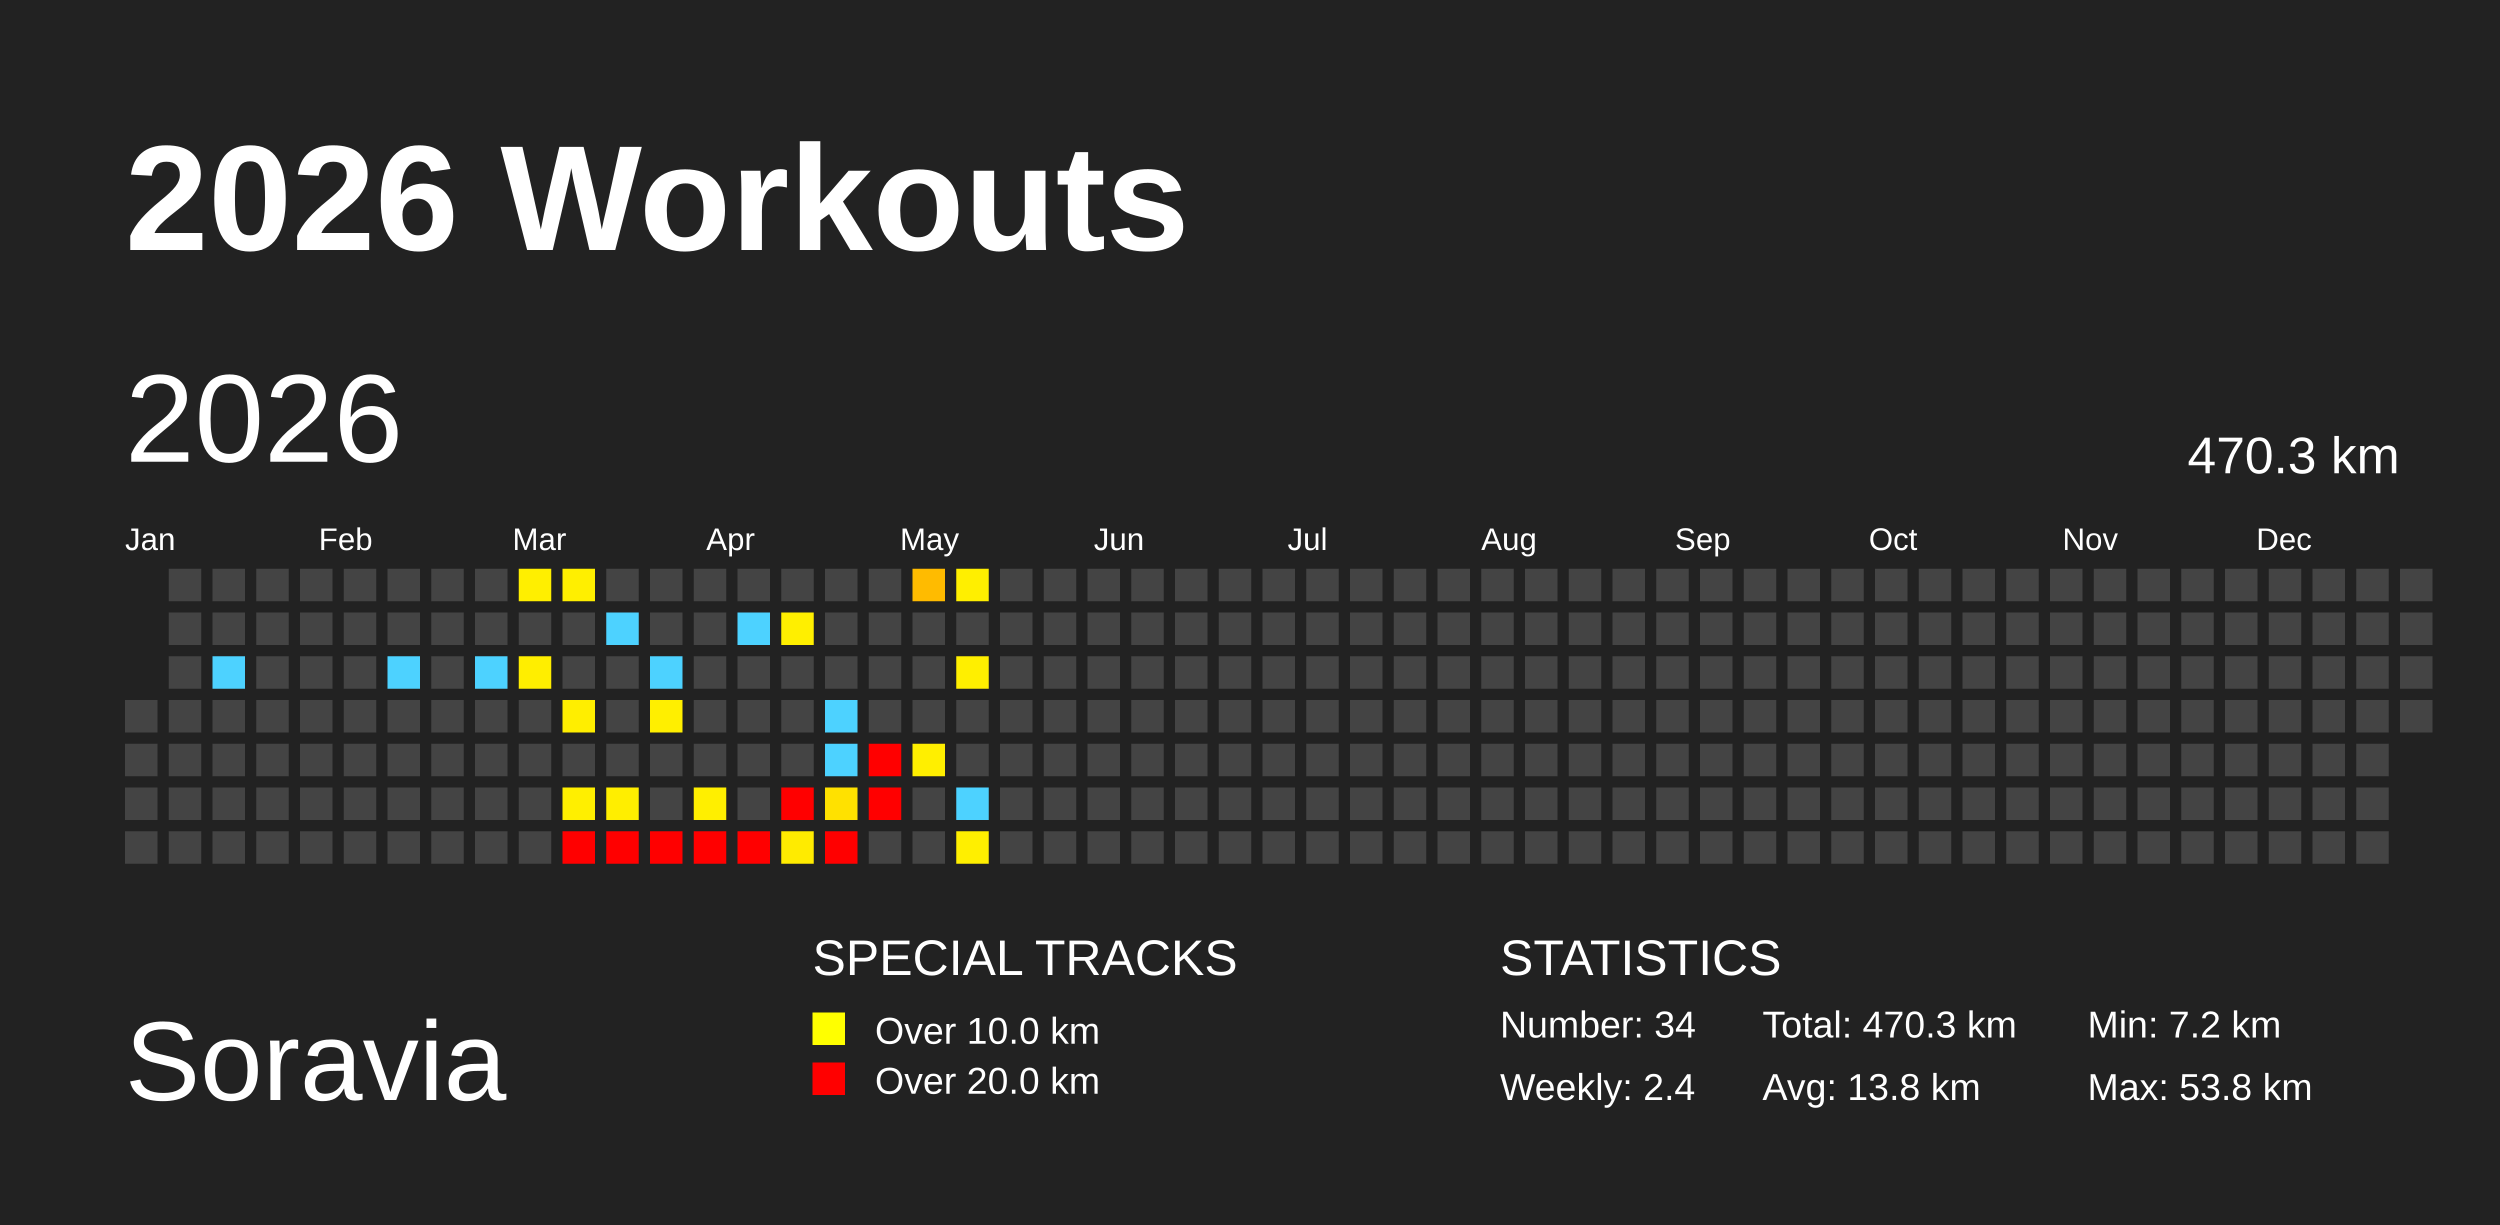
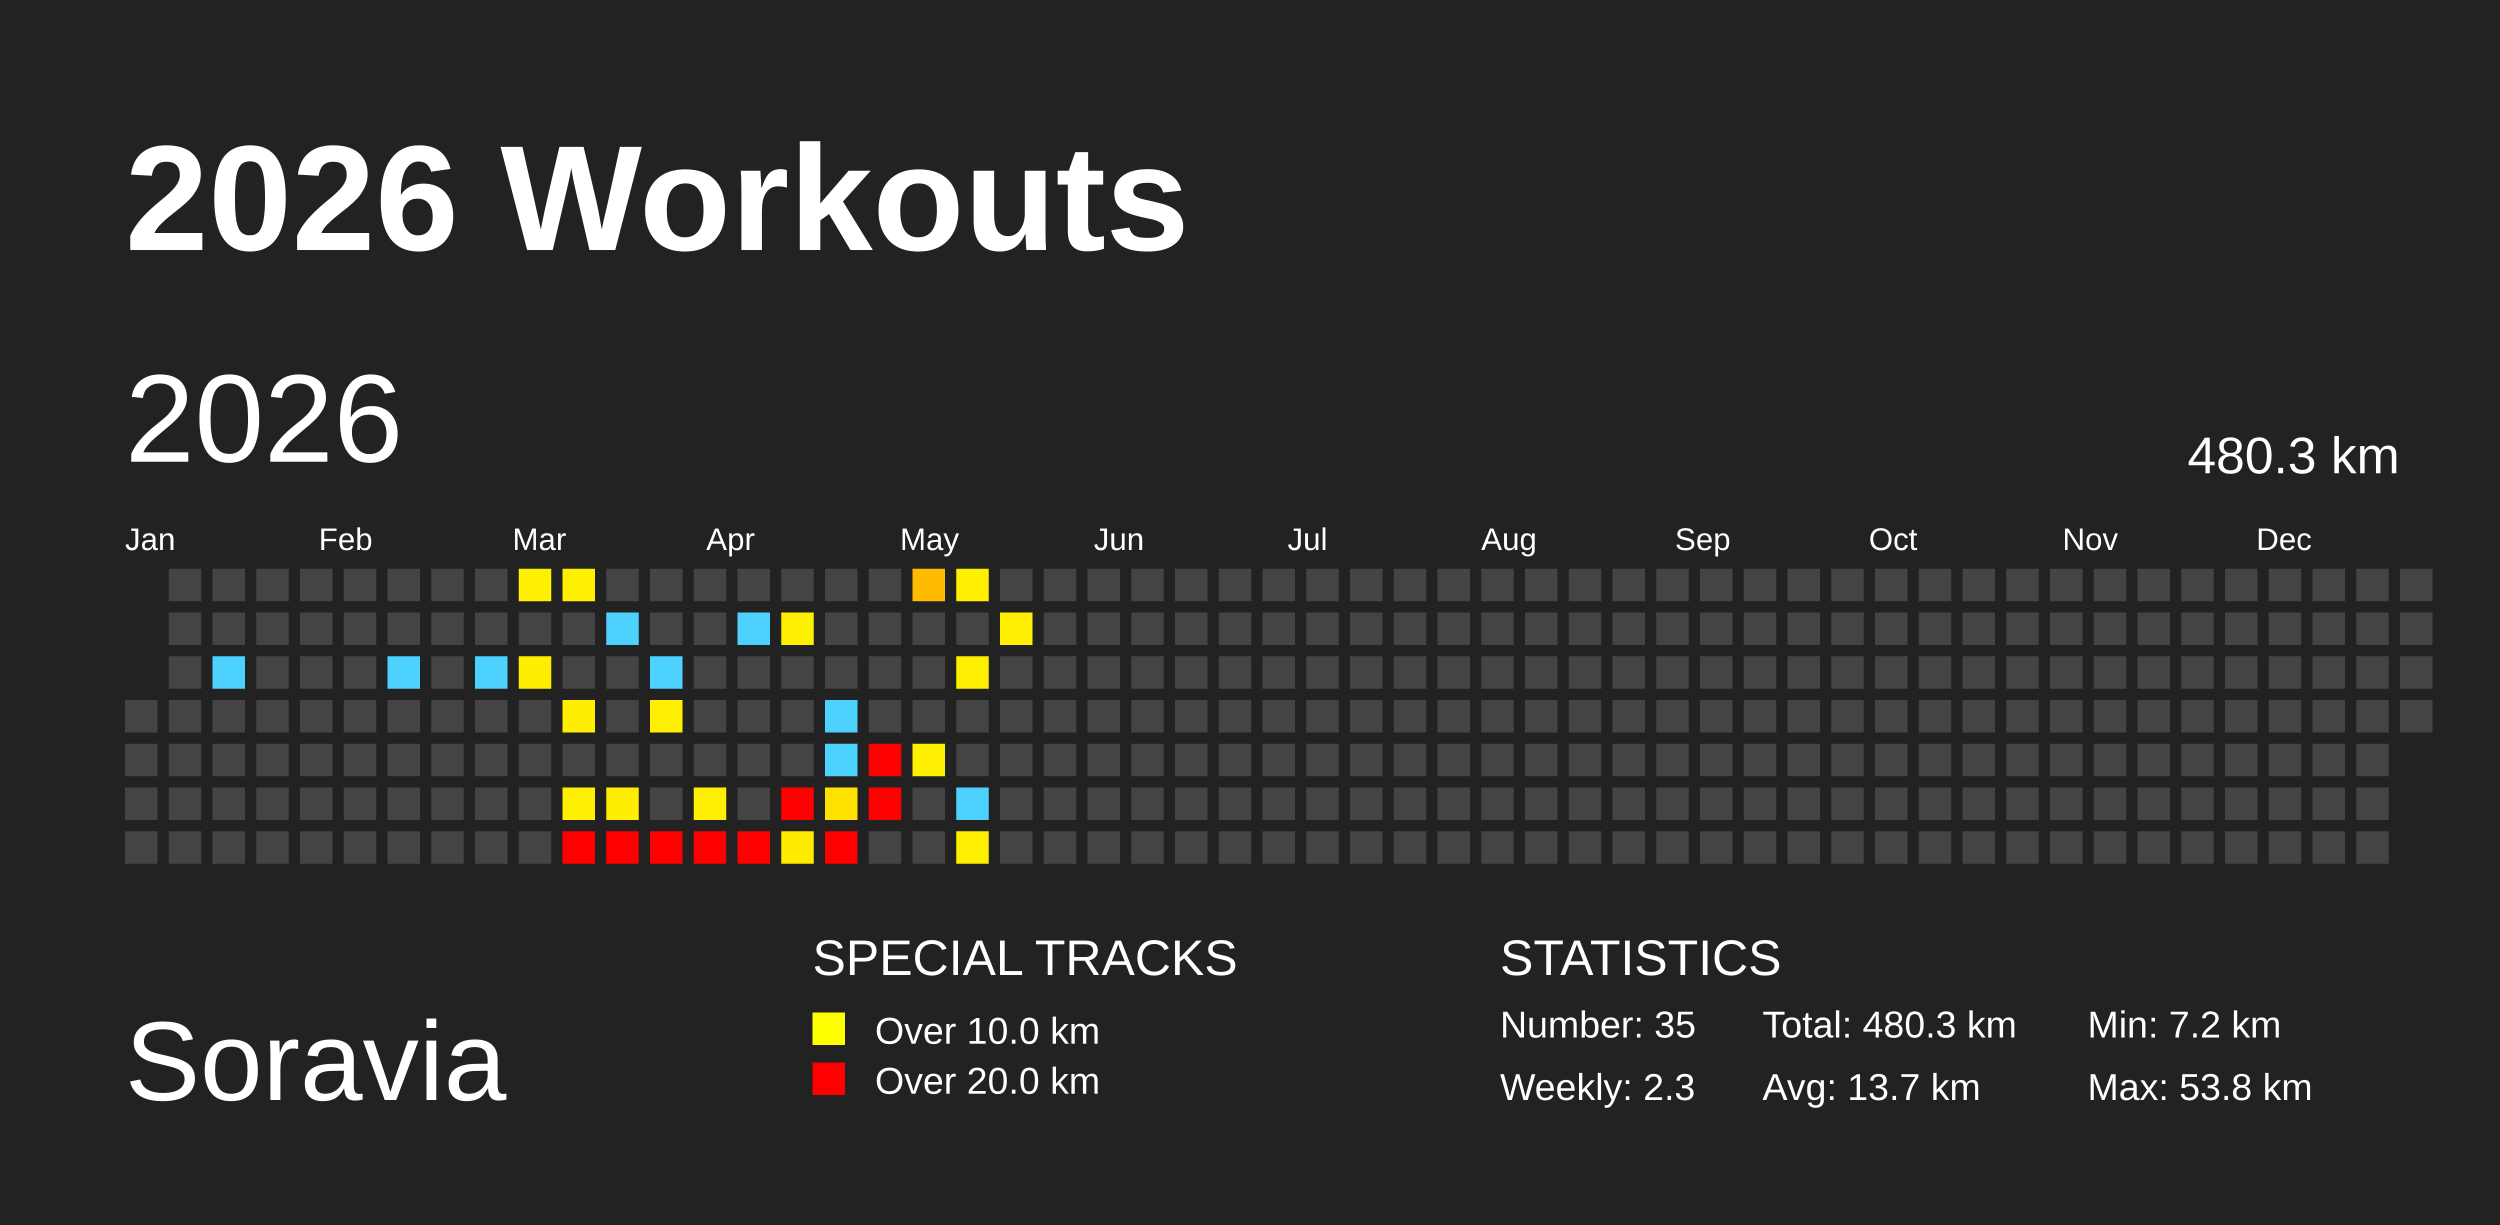
<svg xmlns="http://www.w3.org/2000/svg" baseProfile="full" height="98mm" version="1.1" viewBox="0,0,200,98" width="200mm">
  <defs />
  <rect fill="#222222" height="98" width="200" x="0" y="0" />
  <text fill="#FFFFFF" style="font-size:12px; font-family:Arial; font-weight:bold;" x="10" y="20">2026 Workouts</text>
  <text fill="#FFFFFF" style="font-size:9px; font-family:Arial" x="10" y="88">Soravia</text>
  <text fill="#FFFFFF" style="font-size:4px; font-family:Arial" x="65" y="78">SPECIAL TRACKS</text>
  <rect fill="yellow" height="2.6" width="2.6" x="65" y="81" />
  <text fill="#FFFFFF" style="font-size:3px; font-family:Arial" x="70" y="83.5">Over 10.0 km</text>
  <rect fill="red" height="2.6" width="2.6" x="65" y="85" />
  <text fill="#FFFFFF" style="font-size:3px; font-family:Arial" x="70" y="87.5">Over 20.0 km</text>
  <text fill="#FFFFFF" style="font-size:4px; font-family:Arial" x="120" y="78">STATISTICS</text>
-   <text fill="#FFFFFF" style="font-size:3px; font-family:Arial" x="120" y="83">Number: 34</text>
-   <text fill="#FFFFFF" style="font-size:3px; font-family:Arial" x="120" y="88">Weekly: 2.4</text>
-   <text fill="#FFFFFF" style="font-size:3px; font-family:Arial" x="141" y="83">Total: 470.3 km</text>
-   <text fill="#FFFFFF" style="font-size:3px; font-family:Arial" x="141" y="88">Avg: 13.8 km</text>
+   <text fill="#FFFFFF" style="font-size:3px; font-family:Arial" x="120" y="83">Number: 35</text>
+   <text fill="#FFFFFF" style="font-size:3px; font-family:Arial" x="120" y="88">Weekly: 2.3</text>
+   <text fill="#FFFFFF" style="font-size:3px; font-family:Arial" x="141" y="83">Total: 480.3 km</text>
+   <text fill="#FFFFFF" style="font-size:3px; font-family:Arial" x="141" y="88">Avg: 13.7 km</text>
  <text fill="#FFFFFF" style="font-size:3px; font-family:Arial" x="167" y="83">Min: 7.2 km</text>
  <text fill="#FFFFFF" style="font-size:3px; font-family:Arial" x="167" y="88">Max: 53.8 km</text>
  <text dominant-baseline="hanging" fill="#FFFFFF" style="font-size:10.0px; font-family:Arial;" x="10" y="30">2026</text>
-   <text dominant-baseline="hanging" fill="#FFFFFF" style="font-size:4.125px; font-family:Arial;" x="175" y="35">470.3 km</text>
+   <text dominant-baseline="hanging" fill="#FFFFFF" style="font-size:4.125px; font-family:Arial;" x="175" y="35">480.3 km</text>
  <text fill="#FFFFFF" style="font-size:2.5px; font-family:Arial" x="10.0" y="44">Jan</text>
  <text fill="#FFFFFF" style="font-size:2.5px; font-family:Arial" x="25.5" y="44">Feb</text>
  <text fill="#FFFFFF" style="font-size:2.5px; font-family:Arial" x="41.0" y="44">Mar</text>
  <text fill="#FFFFFF" style="font-size:2.5px; font-family:Arial" x="56.5" y="44">Apr</text>
  <text fill="#FFFFFF" style="font-size:2.5px; font-family:Arial" x="72.0" y="44">May</text>
  <text fill="#FFFFFF" style="font-size:2.5px; font-family:Arial" x="87.5" y="44">Jun</text>
  <text fill="#FFFFFF" style="font-size:2.5px; font-family:Arial" x="103.0" y="44">Jul</text>
  <text fill="#FFFFFF" style="font-size:2.5px; font-family:Arial" x="118.5" y="44">Aug</text>
  <text fill="#FFFFFF" style="font-size:2.5px; font-family:Arial" x="134.0" y="44">Sep</text>
  <text fill="#FFFFFF" style="font-size:2.5px; font-family:Arial" x="149.5" y="44">Oct</text>
  <text fill="#FFFFFF" style="font-size:2.5px; font-family:Arial" x="165.0" y="44">Nov</text>
  <text fill="#FFFFFF" style="font-size:2.5px; font-family:Arial" x="180.5" y="44">Dec</text>
  <rect fill="#444444" height="2.6" width="2.6" x="10.0" y="56.0" />
  <rect fill="#444444" height="2.6" width="2.6" x="10.0" y="59.5" />
  <rect fill="#444444" height="2.6" width="2.6" x="10.0" y="63.0" />
  <rect fill="#444444" height="2.6" width="2.6" x="10.0" y="66.5" />
  <rect fill="#444444" height="2.6" width="2.6" x="13.5" y="45.5" />
  <rect fill="#444444" height="2.6" width="2.6" x="13.5" y="49.0" />
  <rect fill="#444444" height="2.6" width="2.6" x="13.5" y="52.5" />
  <rect fill="#444444" height="2.6" width="2.6" x="13.5" y="56.0" />
  <rect fill="#444444" height="2.6" width="2.6" x="13.5" y="59.5" />
  <rect fill="#444444" height="2.6" width="2.6" x="13.5" y="63.0" />
  <rect fill="#444444" height="2.6" width="2.6" x="13.5" y="66.5" />
  <rect fill="#444444" height="2.6" width="2.6" x="17.0" y="45.5" />
  <rect fill="#444444" height="2.6" width="2.6" x="17.0" y="49.0" />
  <rect fill="#4dd2ff" height="2.6" width="2.6" x="17.0" y="52.5" />
  <rect fill="#444444" height="2.6" width="2.6" x="17.0" y="56.0" />
  <rect fill="#444444" height="2.6" width="2.6" x="17.0" y="59.5" />
  <rect fill="#444444" height="2.6" width="2.6" x="17.0" y="63.0" />
  <rect fill="#444444" height="2.6" width="2.6" x="17.0" y="66.5" />
  <rect fill="#444444" height="2.6" width="2.6" x="20.5" y="45.5" />
  <rect fill="#444444" height="2.6" width="2.6" x="20.5" y="49.0" />
  <rect fill="#444444" height="2.6" width="2.6" x="20.5" y="52.5" />
  <rect fill="#444444" height="2.6" width="2.6" x="20.5" y="56.0" />
  <rect fill="#444444" height="2.6" width="2.6" x="20.5" y="59.5" />
  <rect fill="#444444" height="2.6" width="2.6" x="20.5" y="63.0" />
  <rect fill="#444444" height="2.6" width="2.6" x="20.5" y="66.5" />
  <rect fill="#444444" height="2.6" width="2.6" x="24.0" y="45.5" />
  <rect fill="#444444" height="2.6" width="2.6" x="24.0" y="49.0" />
  <rect fill="#444444" height="2.6" width="2.6" x="24.0" y="52.5" />
  <rect fill="#444444" height="2.6" width="2.6" x="24.0" y="56.0" />
  <rect fill="#444444" height="2.6" width="2.6" x="24.0" y="59.5" />
  <rect fill="#444444" height="2.6" width="2.6" x="24.0" y="63.0" />
  <rect fill="#444444" height="2.6" width="2.6" x="24.0" y="66.5" />
  <rect fill="#444444" height="2.6" width="2.6" x="27.5" y="45.5" />
  <rect fill="#444444" height="2.6" width="2.6" x="27.5" y="49.0" />
  <rect fill="#444444" height="2.6" width="2.6" x="27.5" y="52.5" />
  <rect fill="#444444" height="2.6" width="2.6" x="27.5" y="56.0" />
  <rect fill="#444444" height="2.6" width="2.6" x="27.5" y="59.5" />
  <rect fill="#444444" height="2.6" width="2.6" x="27.5" y="63.0" />
  <rect fill="#444444" height="2.6" width="2.6" x="27.5" y="66.5" />
  <rect fill="#444444" height="2.6" width="2.6" x="31.0" y="45.5" />
  <rect fill="#444444" height="2.6" width="2.6" x="31.0" y="49.0" />
  <rect fill="#4dd2ff" height="2.6" width="2.6" x="31.0" y="52.5" />
  <rect fill="#444444" height="2.6" width="2.6" x="31.0" y="56.0" />
  <rect fill="#444444" height="2.6" width="2.6" x="31.0" y="59.5" />
  <rect fill="#444444" height="2.6" width="2.6" x="31.0" y="63.0" />
  <rect fill="#444444" height="2.6" width="2.6" x="31.0" y="66.5" />
  <rect fill="#444444" height="2.6" width="2.6" x="34.5" y="45.5" />
  <rect fill="#444444" height="2.6" width="2.6" x="34.5" y="49.0" />
  <rect fill="#444444" height="2.6" width="2.6" x="34.5" y="52.5" />
  <rect fill="#444444" height="2.6" width="2.6" x="34.5" y="56.0" />
  <rect fill="#444444" height="2.6" width="2.6" x="34.5" y="59.5" />
  <rect fill="#444444" height="2.6" width="2.6" x="34.5" y="63.0" />
  <rect fill="#444444" height="2.6" width="2.6" x="34.5" y="66.5" />
  <rect fill="#444444" height="2.6" width="2.6" x="38.0" y="45.5" />
  <rect fill="#444444" height="2.6" width="2.6" x="38.0" y="49.0" />
  <rect fill="#4dd2ff" height="2.6" width="2.6" x="38.0" y="52.5" />
  <rect fill="#444444" height="2.6" width="2.6" x="38.0" y="56.0" />
  <rect fill="#444444" height="2.6" width="2.6" x="38.0" y="59.5" />
  <rect fill="#444444" height="2.6" width="2.6" x="38.0" y="63.0" />
  <rect fill="#444444" height="2.6" width="2.6" x="38.0" y="66.5" />
  <rect fill="#ffef00" height="2.6" width="2.6" x="41.5" y="45.5" />
  <rect fill="#444444" height="2.6" width="2.6" x="41.5" y="49.0" />
  <rect fill="#ffee00" height="2.6" width="2.6" x="41.5" y="52.5" />
  <rect fill="#444444" height="2.6" width="2.6" x="41.5" y="56.0" />
  <rect fill="#444444" height="2.6" width="2.6" x="41.5" y="59.5" />
  <rect fill="#444444" height="2.6" width="2.6" x="41.5" y="63.0" />
  <rect fill="#444444" height="2.6" width="2.6" x="41.5" y="66.5" />
  <rect fill="#ffef00" height="2.6" width="2.6" x="45.0" y="45.5" />
  <rect fill="#444444" height="2.6" width="2.6" x="45.0" y="49.0" />
  <rect fill="#444444" height="2.6" width="2.6" x="45.0" y="52.5" />
  <rect fill="#ffee00" height="2.6" width="2.6" x="45.0" y="56.0" />
  <rect fill="#444444" height="2.6" width="2.6" x="45.0" y="59.5" />
  <rect fill="#ffef00" height="2.6" width="2.6" x="45.0" y="63.0" />
  <rect fill="red" height="2.6" width="2.6" x="45.0" y="66.5" />
  <rect fill="#444444" height="2.6" width="2.6" x="48.5" y="45.5" />
  <rect fill="#4dd2ff" height="2.6" width="2.6" x="48.5" y="49.0" />
  <rect fill="#444444" height="2.6" width="2.6" x="48.5" y="52.5" />
  <rect fill="#444444" height="2.6" width="2.6" x="48.5" y="56.0" />
  <rect fill="#444444" height="2.6" width="2.6" x="48.5" y="59.5" />
  <rect fill="#ffee00" height="2.6" width="2.6" x="48.5" y="63.0" />
  <rect fill="red" height="2.6" width="2.6" x="48.5" y="66.5" />
  <rect fill="#444444" height="2.6" width="2.6" x="52.0" y="45.5" />
  <rect fill="#444444" height="2.6" width="2.6" x="52.0" y="49.0" />
  <rect fill="#4dd2ff" height="2.6" width="2.6" x="52.0" y="52.5" />
  <rect fill="#ffef00" height="2.6" width="2.6" x="52.0" y="56.0" />
  <rect fill="#444444" height="2.6" width="2.6" x="52.0" y="59.5" />
  <rect fill="#444444" height="2.6" width="2.6" x="52.0" y="63.0" />
  <rect fill="red" height="2.6" width="2.6" x="52.0" y="66.5" />
  <rect fill="#444444" height="2.6" width="2.6" x="55.5" y="45.5" />
  <rect fill="#444444" height="2.6" width="2.6" x="55.5" y="49.0" />
  <rect fill="#444444" height="2.6" width="2.6" x="55.5" y="52.5" />
  <rect fill="#444444" height="2.6" width="2.6" x="55.5" y="56.0" />
  <rect fill="#444444" height="2.6" width="2.6" x="55.5" y="59.5" />
  <rect fill="#ffef00" height="2.6" width="2.6" x="55.5" y="63.0" />
  <rect fill="red" height="2.6" width="2.6" x="55.5" y="66.5" />
  <rect fill="#444444" height="2.6" width="2.6" x="59.0" y="45.5" />
  <rect fill="#4dd2ff" height="2.6" width="2.6" x="59.0" y="49.0" />
  <rect fill="#444444" height="2.6" width="2.6" x="59.0" y="52.5" />
  <rect fill="#444444" height="2.6" width="2.6" x="59.0" y="56.0" />
  <rect fill="#444444" height="2.6" width="2.6" x="59.0" y="59.5" />
  <rect fill="#444444" height="2.6" width="2.6" x="59.0" y="63.0" />
  <rect fill="red" height="2.6" width="2.6" x="59.0" y="66.5" />
  <rect fill="#444444" height="2.6" width="2.6" x="62.5" y="45.5" />
  <rect fill="#ffef00" height="2.6" width="2.6" x="62.5" y="49.0" />
  <rect fill="#444444" height="2.6" width="2.6" x="62.5" y="52.5" />
  <rect fill="#444444" height="2.6" width="2.6" x="62.5" y="56.0" />
  <rect fill="#444444" height="2.6" width="2.6" x="62.5" y="59.5" />
  <rect fill="red" height="2.6" width="2.6" x="62.5" y="63.0" />
  <rect fill="#ffeb00" height="2.6" width="2.6" x="62.5" y="66.5" />
  <rect fill="#444444" height="2.6" width="2.6" x="66.0" y="45.5" />
  <rect fill="#444444" height="2.6" width="2.6" x="66.0" y="49.0" />
  <rect fill="#444444" height="2.6" width="2.6" x="66.0" y="52.5" />
  <rect fill="#4dd2ff" height="2.6" width="2.6" x="66.0" y="56.0" />
  <rect fill="#4dd2ff" height="2.6" width="2.6" x="66.0" y="59.5" />
  <rect fill="#ffe100" height="2.6" width="2.6" x="66.0" y="63.0" />
  <rect fill="red" height="2.6" width="2.6" x="66.0" y="66.5" />
  <rect fill="#444444" height="2.6" width="2.6" x="69.5" y="45.5" />
  <rect fill="#444444" height="2.6" width="2.6" x="69.5" y="49.0" />
  <rect fill="#444444" height="2.6" width="2.6" x="69.5" y="52.5" />
  <rect fill="#444444" height="2.6" width="2.6" x="69.5" y="56.0" />
  <rect fill="red" height="2.6" width="2.6" x="69.5" y="59.5" />
  <rect fill="red" height="2.6" width="2.6" x="69.5" y="63.0" />
  <rect fill="#444444" height="2.6" width="2.6" x="69.5" y="66.5" />
  <rect fill="#ffbb00" height="2.6" width="2.6" x="73.0" y="45.5" />
  <rect fill="#444444" height="2.6" width="2.6" x="73.0" y="49.0" />
  <rect fill="#444444" height="2.6" width="2.6" x="73.0" y="52.5" />
  <rect fill="#444444" height="2.6" width="2.6" x="73.0" y="56.0" />
  <rect fill="#ffef00" height="2.6" width="2.6" x="73.0" y="59.5" />
  <rect fill="#444444" height="2.6" width="2.6" x="73.0" y="63.0" />
  <rect fill="#444444" height="2.6" width="2.6" x="73.0" y="66.5" />
  <rect fill="#ffef00" height="2.6" width="2.6" x="76.5" y="45.5" />
  <rect fill="#444444" height="2.6" width="2.6" x="76.5" y="49.0" />
  <rect fill="#ffef00" height="2.6" width="2.6" x="76.5" y="52.5" />
  <rect fill="#444444" height="2.6" width="2.6" x="76.5" y="56.0" />
  <rect fill="#444444" height="2.6" width="2.6" x="76.5" y="59.5" />
  <rect fill="#4dd2ff" height="2.6" width="2.6" x="76.5" y="63.0" />
  <rect fill="#ffef00" height="2.6" width="2.6" x="76.5" y="66.5" />
  <rect fill="#444444" height="2.6" width="2.6" x="80.0" y="45.5" />
-   <rect fill="#444444" height="2.6" width="2.6" x="80.0" y="49.0" />
+   <rect fill="#ffef00" height="2.6" width="2.6" x="80.0" y="49.0" />
  <rect fill="#444444" height="2.6" width="2.6" x="80.0" y="52.5" />
  <rect fill="#444444" height="2.6" width="2.6" x="80.0" y="56.0" />
  <rect fill="#444444" height="2.6" width="2.6" x="80.0" y="59.5" />
  <rect fill="#444444" height="2.6" width="2.6" x="80.0" y="63.0" />
  <rect fill="#444444" height="2.6" width="2.6" x="80.0" y="66.5" />
  <rect fill="#444444" height="2.6" width="2.6" x="83.5" y="45.5" />
  <rect fill="#444444" height="2.6" width="2.6" x="83.5" y="49.0" />
  <rect fill="#444444" height="2.6" width="2.6" x="83.5" y="52.5" />
  <rect fill="#444444" height="2.6" width="2.6" x="83.5" y="56.0" />
  <rect fill="#444444" height="2.6" width="2.6" x="83.5" y="59.5" />
  <rect fill="#444444" height="2.6" width="2.6" x="83.5" y="63.0" />
  <rect fill="#444444" height="2.6" width="2.6" x="83.5" y="66.5" />
  <rect fill="#444444" height="2.6" width="2.6" x="87.0" y="45.5" />
  <rect fill="#444444" height="2.6" width="2.6" x="87.0" y="49.0" />
  <rect fill="#444444" height="2.6" width="2.6" x="87.0" y="52.5" />
  <rect fill="#444444" height="2.6" width="2.6" x="87.0" y="56.0" />
  <rect fill="#444444" height="2.6" width="2.6" x="87.0" y="59.5" />
  <rect fill="#444444" height="2.6" width="2.6" x="87.0" y="63.0" />
  <rect fill="#444444" height="2.6" width="2.6" x="87.0" y="66.5" />
  <rect fill="#444444" height="2.6" width="2.6" x="90.5" y="45.5" />
  <rect fill="#444444" height="2.6" width="2.6" x="90.5" y="49.0" />
  <rect fill="#444444" height="2.6" width="2.6" x="90.5" y="52.5" />
  <rect fill="#444444" height="2.6" width="2.6" x="90.5" y="56.0" />
  <rect fill="#444444" height="2.6" width="2.6" x="90.5" y="59.5" />
  <rect fill="#444444" height="2.6" width="2.6" x="90.5" y="63.0" />
  <rect fill="#444444" height="2.6" width="2.6" x="90.5" y="66.5" />
  <rect fill="#444444" height="2.6" width="2.6" x="94.0" y="45.5" />
  <rect fill="#444444" height="2.6" width="2.6" x="94.0" y="49.0" />
  <rect fill="#444444" height="2.6" width="2.6" x="94.0" y="52.5" />
  <rect fill="#444444" height="2.6" width="2.6" x="94.0" y="56.0" />
  <rect fill="#444444" height="2.6" width="2.6" x="94.0" y="59.5" />
  <rect fill="#444444" height="2.6" width="2.6" x="94.0" y="63.0" />
  <rect fill="#444444" height="2.6" width="2.6" x="94.0" y="66.5" />
  <rect fill="#444444" height="2.6" width="2.6" x="97.5" y="45.5" />
  <rect fill="#444444" height="2.6" width="2.6" x="97.5" y="49.0" />
  <rect fill="#444444" height="2.6" width="2.6" x="97.5" y="52.5" />
  <rect fill="#444444" height="2.6" width="2.6" x="97.5" y="56.0" />
  <rect fill="#444444" height="2.6" width="2.6" x="97.5" y="59.5" />
  <rect fill="#444444" height="2.6" width="2.6" x="97.5" y="63.0" />
  <rect fill="#444444" height="2.6" width="2.6" x="97.5" y="66.5" />
  <rect fill="#444444" height="2.6" width="2.6" x="101.0" y="45.5" />
  <rect fill="#444444" height="2.6" width="2.6" x="101.0" y="49.0" />
  <rect fill="#444444" height="2.6" width="2.6" x="101.0" y="52.5" />
  <rect fill="#444444" height="2.6" width="2.6" x="101.0" y="56.0" />
  <rect fill="#444444" height="2.6" width="2.6" x="101.0" y="59.5" />
  <rect fill="#444444" height="2.6" width="2.6" x="101.0" y="63.0" />
  <rect fill="#444444" height="2.6" width="2.6" x="101.0" y="66.5" />
  <rect fill="#444444" height="2.6" width="2.6" x="104.5" y="45.5" />
  <rect fill="#444444" height="2.6" width="2.6" x="104.5" y="49.0" />
  <rect fill="#444444" height="2.6" width="2.6" x="104.5" y="52.5" />
  <rect fill="#444444" height="2.6" width="2.6" x="104.5" y="56.0" />
  <rect fill="#444444" height="2.6" width="2.6" x="104.5" y="59.5" />
  <rect fill="#444444" height="2.6" width="2.6" x="104.5" y="63.0" />
  <rect fill="#444444" height="2.6" width="2.6" x="104.5" y="66.5" />
  <rect fill="#444444" height="2.6" width="2.6" x="108.0" y="45.5" />
  <rect fill="#444444" height="2.6" width="2.6" x="108.0" y="49.0" />
  <rect fill="#444444" height="2.6" width="2.6" x="108.0" y="52.5" />
  <rect fill="#444444" height="2.6" width="2.6" x="108.0" y="56.0" />
  <rect fill="#444444" height="2.6" width="2.6" x="108.0" y="59.5" />
  <rect fill="#444444" height="2.6" width="2.6" x="108.0" y="63.0" />
  <rect fill="#444444" height="2.6" width="2.6" x="108.0" y="66.5" />
  <rect fill="#444444" height="2.6" width="2.6" x="111.5" y="45.5" />
  <rect fill="#444444" height="2.6" width="2.6" x="111.5" y="49.0" />
  <rect fill="#444444" height="2.6" width="2.6" x="111.5" y="52.5" />
  <rect fill="#444444" height="2.6" width="2.6" x="111.5" y="56.0" />
  <rect fill="#444444" height="2.6" width="2.6" x="111.5" y="59.5" />
  <rect fill="#444444" height="2.6" width="2.6" x="111.5" y="63.0" />
  <rect fill="#444444" height="2.6" width="2.6" x="111.5" y="66.5" />
  <rect fill="#444444" height="2.6" width="2.6" x="115.0" y="45.5" />
  <rect fill="#444444" height="2.6" width="2.6" x="115.0" y="49.0" />
  <rect fill="#444444" height="2.6" width="2.6" x="115.0" y="52.5" />
  <rect fill="#444444" height="2.6" width="2.6" x="115.0" y="56.0" />
  <rect fill="#444444" height="2.6" width="2.6" x="115.0" y="59.5" />
  <rect fill="#444444" height="2.6" width="2.6" x="115.0" y="63.0" />
  <rect fill="#444444" height="2.6" width="2.6" x="115.0" y="66.5" />
  <rect fill="#444444" height="2.6" width="2.6" x="118.5" y="45.5" />
  <rect fill="#444444" height="2.6" width="2.6" x="118.5" y="49.0" />
  <rect fill="#444444" height="2.6" width="2.6" x="118.5" y="52.5" />
  <rect fill="#444444" height="2.6" width="2.6" x="118.5" y="56.0" />
  <rect fill="#444444" height="2.6" width="2.6" x="118.5" y="59.5" />
  <rect fill="#444444" height="2.6" width="2.6" x="118.5" y="63.0" />
  <rect fill="#444444" height="2.6" width="2.6" x="118.5" y="66.5" />
  <rect fill="#444444" height="2.6" width="2.6" x="122.0" y="45.5" />
  <rect fill="#444444" height="2.6" width="2.6" x="122.0" y="49.0" />
  <rect fill="#444444" height="2.6" width="2.6" x="122.0" y="52.5" />
  <rect fill="#444444" height="2.6" width="2.6" x="122.0" y="56.0" />
  <rect fill="#444444" height="2.6" width="2.6" x="122.0" y="59.5" />
  <rect fill="#444444" height="2.6" width="2.6" x="122.0" y="63.0" />
  <rect fill="#444444" height="2.6" width="2.6" x="122.0" y="66.5" />
  <rect fill="#444444" height="2.6" width="2.6" x="125.5" y="45.5" />
  <rect fill="#444444" height="2.6" width="2.6" x="125.5" y="49.0" />
  <rect fill="#444444" height="2.6" width="2.6" x="125.5" y="52.5" />
  <rect fill="#444444" height="2.6" width="2.6" x="125.5" y="56.0" />
  <rect fill="#444444" height="2.6" width="2.6" x="125.5" y="59.5" />
  <rect fill="#444444" height="2.6" width="2.6" x="125.5" y="63.0" />
  <rect fill="#444444" height="2.6" width="2.6" x="125.5" y="66.5" />
  <rect fill="#444444" height="2.6" width="2.6" x="129.0" y="45.5" />
  <rect fill="#444444" height="2.6" width="2.6" x="129.0" y="49.0" />
  <rect fill="#444444" height="2.6" width="2.6" x="129.0" y="52.5" />
  <rect fill="#444444" height="2.6" width="2.6" x="129.0" y="56.0" />
  <rect fill="#444444" height="2.6" width="2.6" x="129.0" y="59.5" />
  <rect fill="#444444" height="2.6" width="2.6" x="129.0" y="63.0" />
  <rect fill="#444444" height="2.6" width="2.6" x="129.0" y="66.5" />
  <rect fill="#444444" height="2.6" width="2.6" x="132.5" y="45.5" />
  <rect fill="#444444" height="2.6" width="2.6" x="132.5" y="49.0" />
  <rect fill="#444444" height="2.6" width="2.6" x="132.5" y="52.5" />
  <rect fill="#444444" height="2.6" width="2.6" x="132.5" y="56.0" />
  <rect fill="#444444" height="2.6" width="2.6" x="132.5" y="59.5" />
  <rect fill="#444444" height="2.6" width="2.6" x="132.5" y="63.0" />
  <rect fill="#444444" height="2.6" width="2.6" x="132.5" y="66.5" />
  <rect fill="#444444" height="2.6" width="2.6" x="136.0" y="45.5" />
  <rect fill="#444444" height="2.6" width="2.6" x="136.0" y="49.0" />
  <rect fill="#444444" height="2.6" width="2.6" x="136.0" y="52.5" />
  <rect fill="#444444" height="2.6" width="2.6" x="136.0" y="56.0" />
  <rect fill="#444444" height="2.6" width="2.6" x="136.0" y="59.5" />
  <rect fill="#444444" height="2.6" width="2.6" x="136.0" y="63.0" />
  <rect fill="#444444" height="2.6" width="2.6" x="136.0" y="66.5" />
  <rect fill="#444444" height="2.6" width="2.6" x="139.5" y="45.5" />
  <rect fill="#444444" height="2.6" width="2.6" x="139.5" y="49.0" />
  <rect fill="#444444" height="2.6" width="2.6" x="139.5" y="52.5" />
  <rect fill="#444444" height="2.6" width="2.6" x="139.5" y="56.0" />
  <rect fill="#444444" height="2.6" width="2.6" x="139.5" y="59.5" />
  <rect fill="#444444" height="2.6" width="2.6" x="139.5" y="63.0" />
  <rect fill="#444444" height="2.6" width="2.6" x="139.5" y="66.5" />
  <rect fill="#444444" height="2.6" width="2.6" x="143.0" y="45.5" />
  <rect fill="#444444" height="2.6" width="2.6" x="143.0" y="49.0" />
  <rect fill="#444444" height="2.6" width="2.6" x="143.0" y="52.5" />
  <rect fill="#444444" height="2.6" width="2.6" x="143.0" y="56.0" />
  <rect fill="#444444" height="2.6" width="2.6" x="143.0" y="59.5" />
  <rect fill="#444444" height="2.6" width="2.6" x="143.0" y="63.0" />
  <rect fill="#444444" height="2.6" width="2.6" x="143.0" y="66.5" />
  <rect fill="#444444" height="2.6" width="2.6" x="146.5" y="45.5" />
  <rect fill="#444444" height="2.6" width="2.6" x="146.5" y="49.0" />
  <rect fill="#444444" height="2.6" width="2.6" x="146.5" y="52.5" />
  <rect fill="#444444" height="2.6" width="2.6" x="146.5" y="56.0" />
  <rect fill="#444444" height="2.6" width="2.6" x="146.5" y="59.5" />
  <rect fill="#444444" height="2.6" width="2.6" x="146.5" y="63.0" />
  <rect fill="#444444" height="2.6" width="2.6" x="146.5" y="66.5" />
  <rect fill="#444444" height="2.6" width="2.6" x="150.0" y="45.5" />
  <rect fill="#444444" height="2.6" width="2.6" x="150.0" y="49.0" />
  <rect fill="#444444" height="2.6" width="2.6" x="150.0" y="52.5" />
  <rect fill="#444444" height="2.6" width="2.6" x="150.0" y="56.0" />
  <rect fill="#444444" height="2.6" width="2.6" x="150.0" y="59.5" />
  <rect fill="#444444" height="2.6" width="2.6" x="150.0" y="63.0" />
  <rect fill="#444444" height="2.6" width="2.6" x="150.0" y="66.5" />
  <rect fill="#444444" height="2.6" width="2.6" x="153.5" y="45.5" />
  <rect fill="#444444" height="2.6" width="2.6" x="153.5" y="49.0" />
  <rect fill="#444444" height="2.6" width="2.6" x="153.5" y="52.5" />
  <rect fill="#444444" height="2.6" width="2.6" x="153.5" y="56.0" />
  <rect fill="#444444" height="2.6" width="2.6" x="153.5" y="59.5" />
  <rect fill="#444444" height="2.6" width="2.6" x="153.5" y="63.0" />
  <rect fill="#444444" height="2.6" width="2.6" x="153.5" y="66.5" />
  <rect fill="#444444" height="2.6" width="2.6" x="157.0" y="45.5" />
  <rect fill="#444444" height="2.6" width="2.6" x="157.0" y="49.0" />
  <rect fill="#444444" height="2.6" width="2.6" x="157.0" y="52.5" />
  <rect fill="#444444" height="2.6" width="2.6" x="157.0" y="56.0" />
  <rect fill="#444444" height="2.6" width="2.6" x="157.0" y="59.5" />
  <rect fill="#444444" height="2.6" width="2.6" x="157.0" y="63.0" />
  <rect fill="#444444" height="2.6" width="2.6" x="157.0" y="66.5" />
  <rect fill="#444444" height="2.6" width="2.6" x="160.5" y="45.5" />
  <rect fill="#444444" height="2.6" width="2.6" x="160.5" y="49.0" />
  <rect fill="#444444" height="2.6" width="2.6" x="160.5" y="52.5" />
  <rect fill="#444444" height="2.6" width="2.6" x="160.5" y="56.0" />
  <rect fill="#444444" height="2.6" width="2.6" x="160.5" y="59.5" />
  <rect fill="#444444" height="2.6" width="2.6" x="160.5" y="63.0" />
  <rect fill="#444444" height="2.6" width="2.6" x="160.5" y="66.5" />
  <rect fill="#444444" height="2.6" width="2.6" x="164.0" y="45.5" />
  <rect fill="#444444" height="2.6" width="2.6" x="164.0" y="49.0" />
  <rect fill="#444444" height="2.6" width="2.6" x="164.0" y="52.5" />
  <rect fill="#444444" height="2.6" width="2.6" x="164.0" y="56.0" />
  <rect fill="#444444" height="2.6" width="2.6" x="164.0" y="59.5" />
  <rect fill="#444444" height="2.6" width="2.6" x="164.0" y="63.0" />
  <rect fill="#444444" height="2.6" width="2.6" x="164.0" y="66.5" />
  <rect fill="#444444" height="2.6" width="2.6" x="167.5" y="45.5" />
  <rect fill="#444444" height="2.6" width="2.6" x="167.5" y="49.0" />
  <rect fill="#444444" height="2.6" width="2.6" x="167.5" y="52.5" />
  <rect fill="#444444" height="2.6" width="2.6" x="167.5" y="56.0" />
  <rect fill="#444444" height="2.6" width="2.6" x="167.5" y="59.5" />
  <rect fill="#444444" height="2.6" width="2.6" x="167.5" y="63.0" />
  <rect fill="#444444" height="2.6" width="2.6" x="167.5" y="66.5" />
  <rect fill="#444444" height="2.6" width="2.6" x="171.0" y="45.5" />
  <rect fill="#444444" height="2.6" width="2.6" x="171.0" y="49.0" />
  <rect fill="#444444" height="2.6" width="2.6" x="171.0" y="52.5" />
  <rect fill="#444444" height="2.6" width="2.6" x="171.0" y="56.0" />
  <rect fill="#444444" height="2.6" width="2.6" x="171.0" y="59.5" />
  <rect fill="#444444" height="2.6" width="2.6" x="171.0" y="63.0" />
  <rect fill="#444444" height="2.6" width="2.6" x="171.0" y="66.5" />
  <rect fill="#444444" height="2.6" width="2.6" x="174.5" y="45.5" />
  <rect fill="#444444" height="2.6" width="2.6" x="174.5" y="49.0" />
  <rect fill="#444444" height="2.6" width="2.6" x="174.5" y="52.5" />
  <rect fill="#444444" height="2.6" width="2.6" x="174.5" y="56.0" />
  <rect fill="#444444" height="2.6" width="2.6" x="174.5" y="59.5" />
  <rect fill="#444444" height="2.6" width="2.6" x="174.5" y="63.0" />
  <rect fill="#444444" height="2.6" width="2.6" x="174.5" y="66.5" />
  <rect fill="#444444" height="2.6" width="2.6" x="178.0" y="45.5" />
  <rect fill="#444444" height="2.6" width="2.6" x="178.0" y="49.0" />
  <rect fill="#444444" height="2.6" width="2.6" x="178.0" y="52.5" />
  <rect fill="#444444" height="2.6" width="2.6" x="178.0" y="56.0" />
  <rect fill="#444444" height="2.6" width="2.6" x="178.0" y="59.5" />
  <rect fill="#444444" height="2.6" width="2.6" x="178.0" y="63.0" />
  <rect fill="#444444" height="2.6" width="2.6" x="178.0" y="66.5" />
  <rect fill="#444444" height="2.6" width="2.6" x="181.5" y="45.5" />
  <rect fill="#444444" height="2.6" width="2.6" x="181.5" y="49.0" />
  <rect fill="#444444" height="2.6" width="2.6" x="181.5" y="52.5" />
  <rect fill="#444444" height="2.6" width="2.6" x="181.5" y="56.0" />
  <rect fill="#444444" height="2.6" width="2.6" x="181.5" y="59.5" />
  <rect fill="#444444" height="2.6" width="2.6" x="181.5" y="63.0" />
  <rect fill="#444444" height="2.6" width="2.6" x="181.5" y="66.5" />
  <rect fill="#444444" height="2.6" width="2.6" x="185.0" y="45.5" />
  <rect fill="#444444" height="2.6" width="2.6" x="185.0" y="49.0" />
  <rect fill="#444444" height="2.6" width="2.6" x="185.0" y="52.5" />
  <rect fill="#444444" height="2.6" width="2.6" x="185.0" y="56.0" />
  <rect fill="#444444" height="2.6" width="2.6" x="185.0" y="59.5" />
  <rect fill="#444444" height="2.6" width="2.6" x="185.0" y="63.0" />
  <rect fill="#444444" height="2.6" width="2.6" x="185.0" y="66.5" />
  <rect fill="#444444" height="2.6" width="2.6" x="188.5" y="45.5" />
  <rect fill="#444444" height="2.6" width="2.6" x="188.5" y="49.0" />
  <rect fill="#444444" height="2.6" width="2.6" x="188.5" y="52.5" />
  <rect fill="#444444" height="2.6" width="2.6" x="188.5" y="56.0" />
  <rect fill="#444444" height="2.6" width="2.6" x="188.5" y="59.5" />
  <rect fill="#444444" height="2.6" width="2.6" x="188.5" y="63.0" />
  <rect fill="#444444" height="2.6" width="2.6" x="188.5" y="66.5" />
  <rect fill="#444444" height="2.6" width="2.6" x="192.0" y="45.5" />
  <rect fill="#444444" height="2.6" width="2.6" x="192.0" y="49.0" />
  <rect fill="#444444" height="2.6" width="2.6" x="192.0" y="52.5" />
  <rect fill="#444444" height="2.6" width="2.6" x="192.0" y="56.0" />
</svg>
